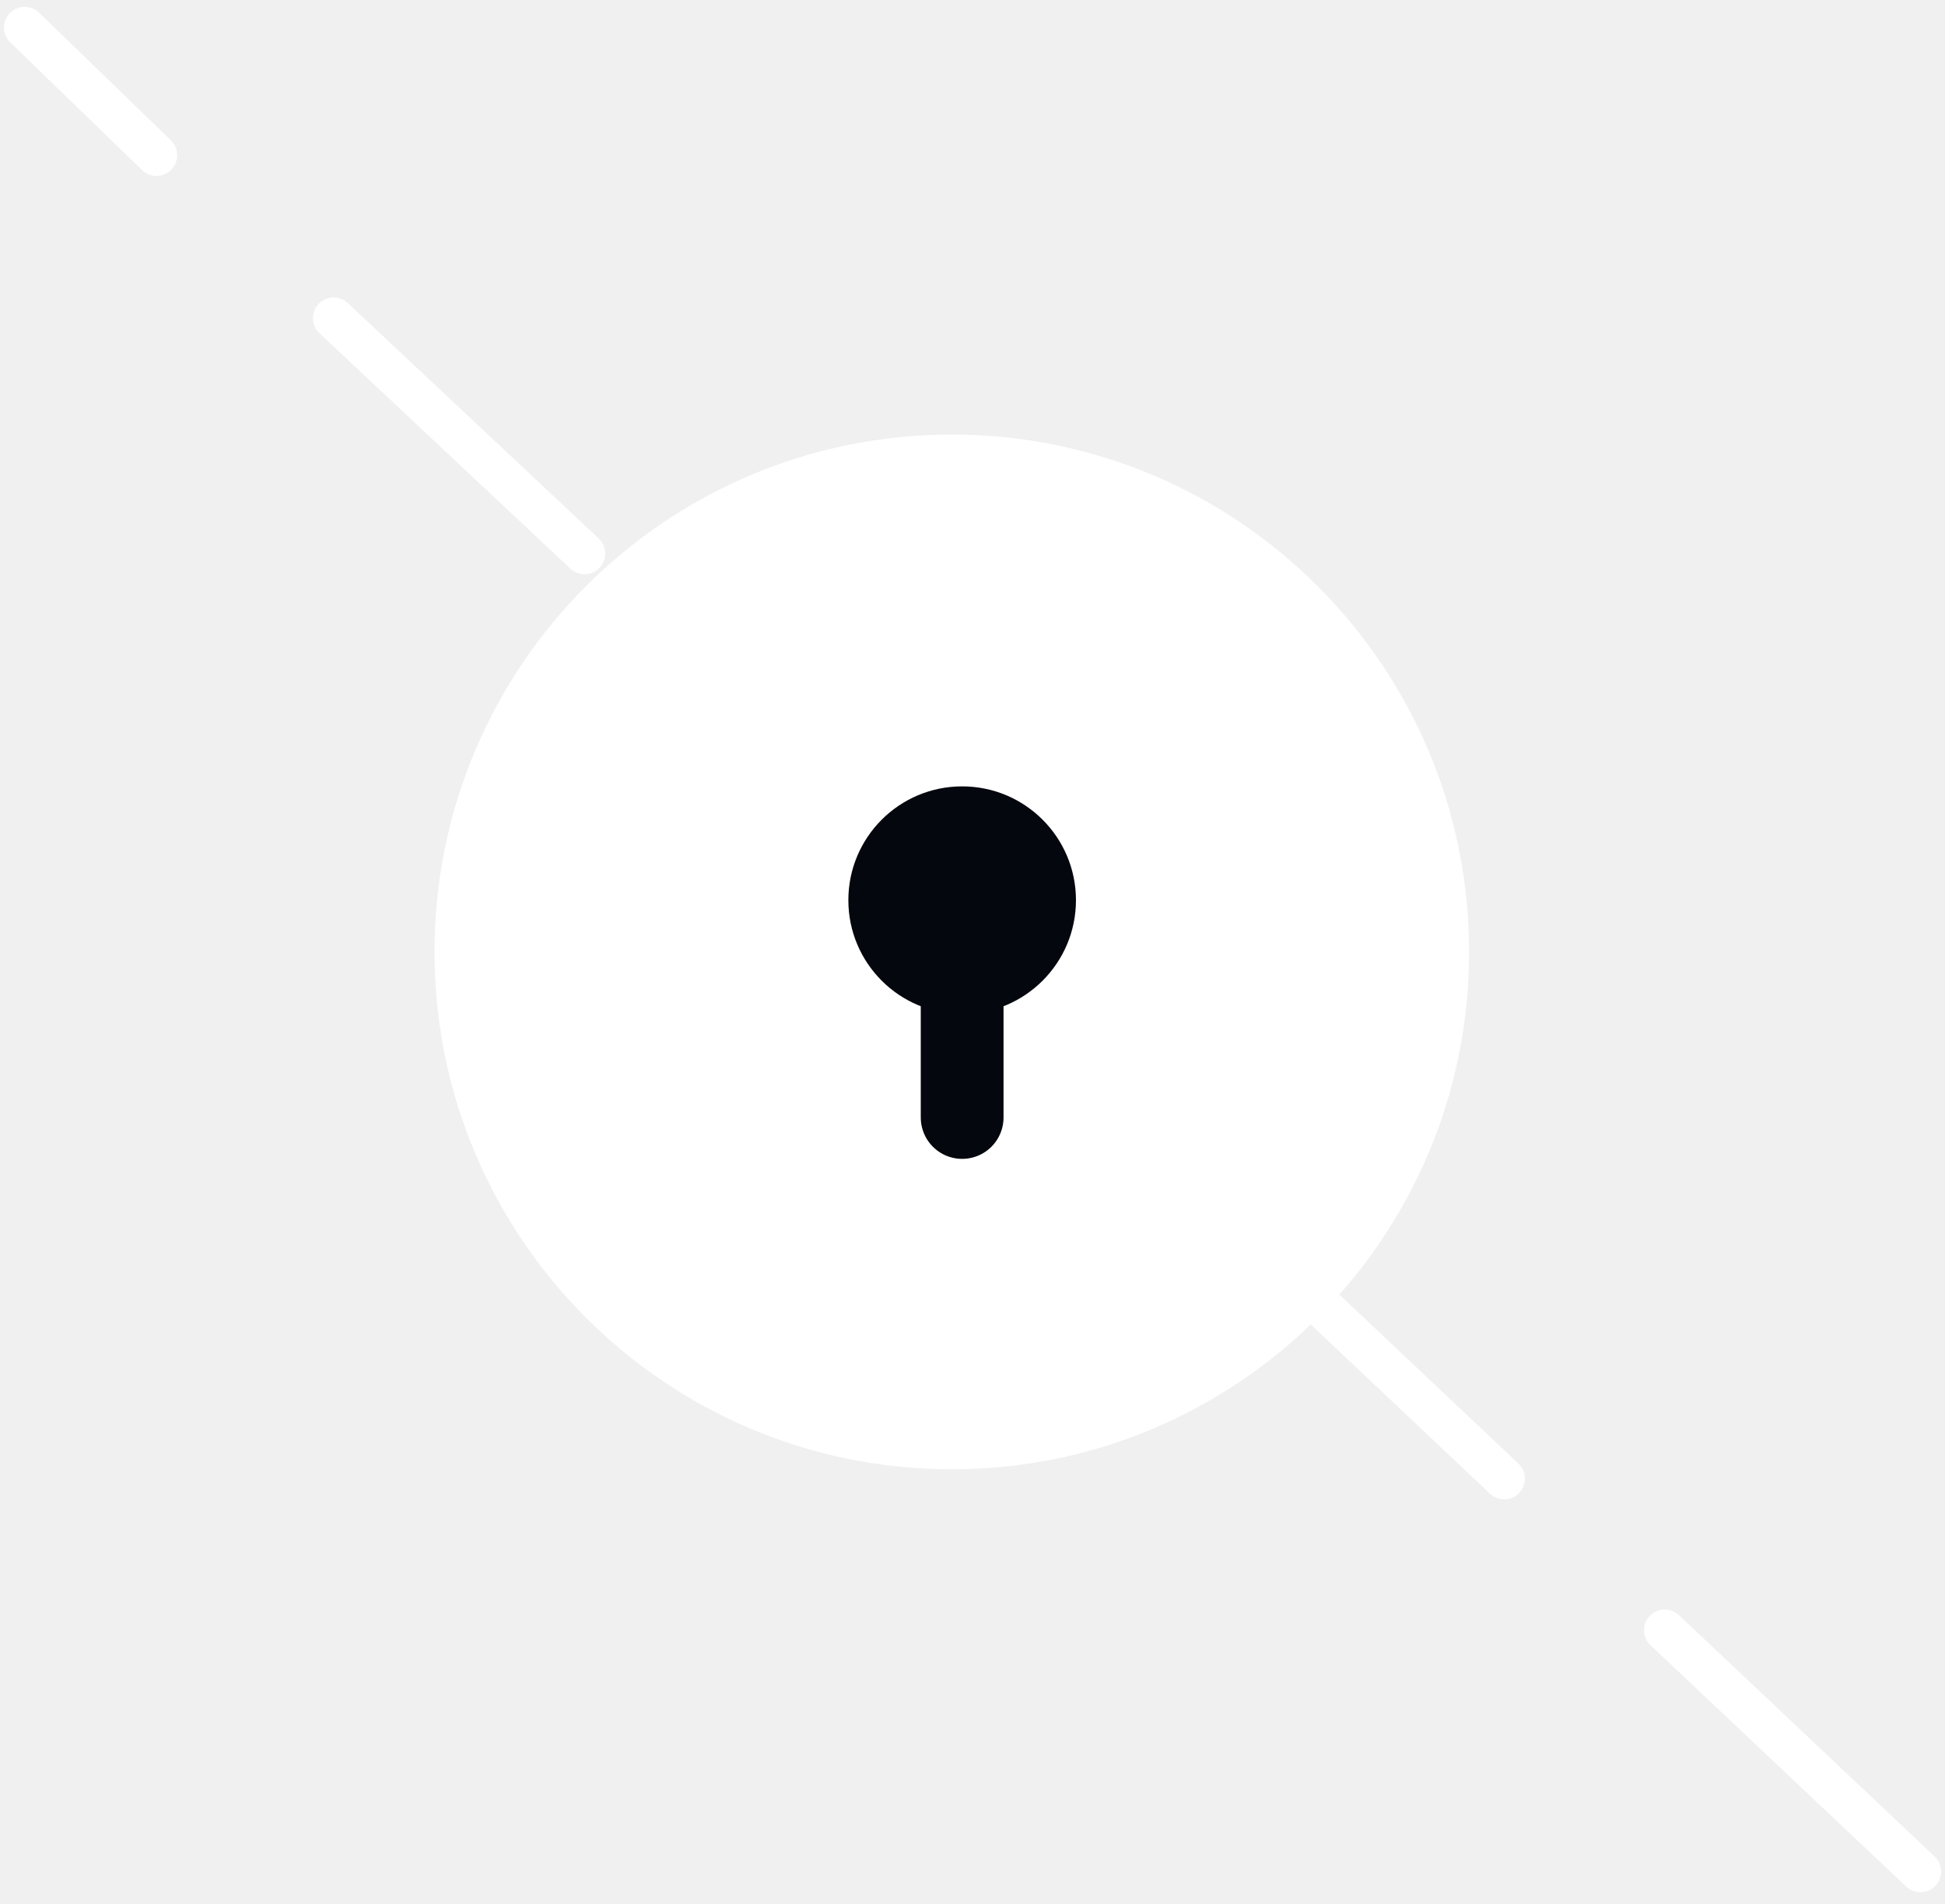
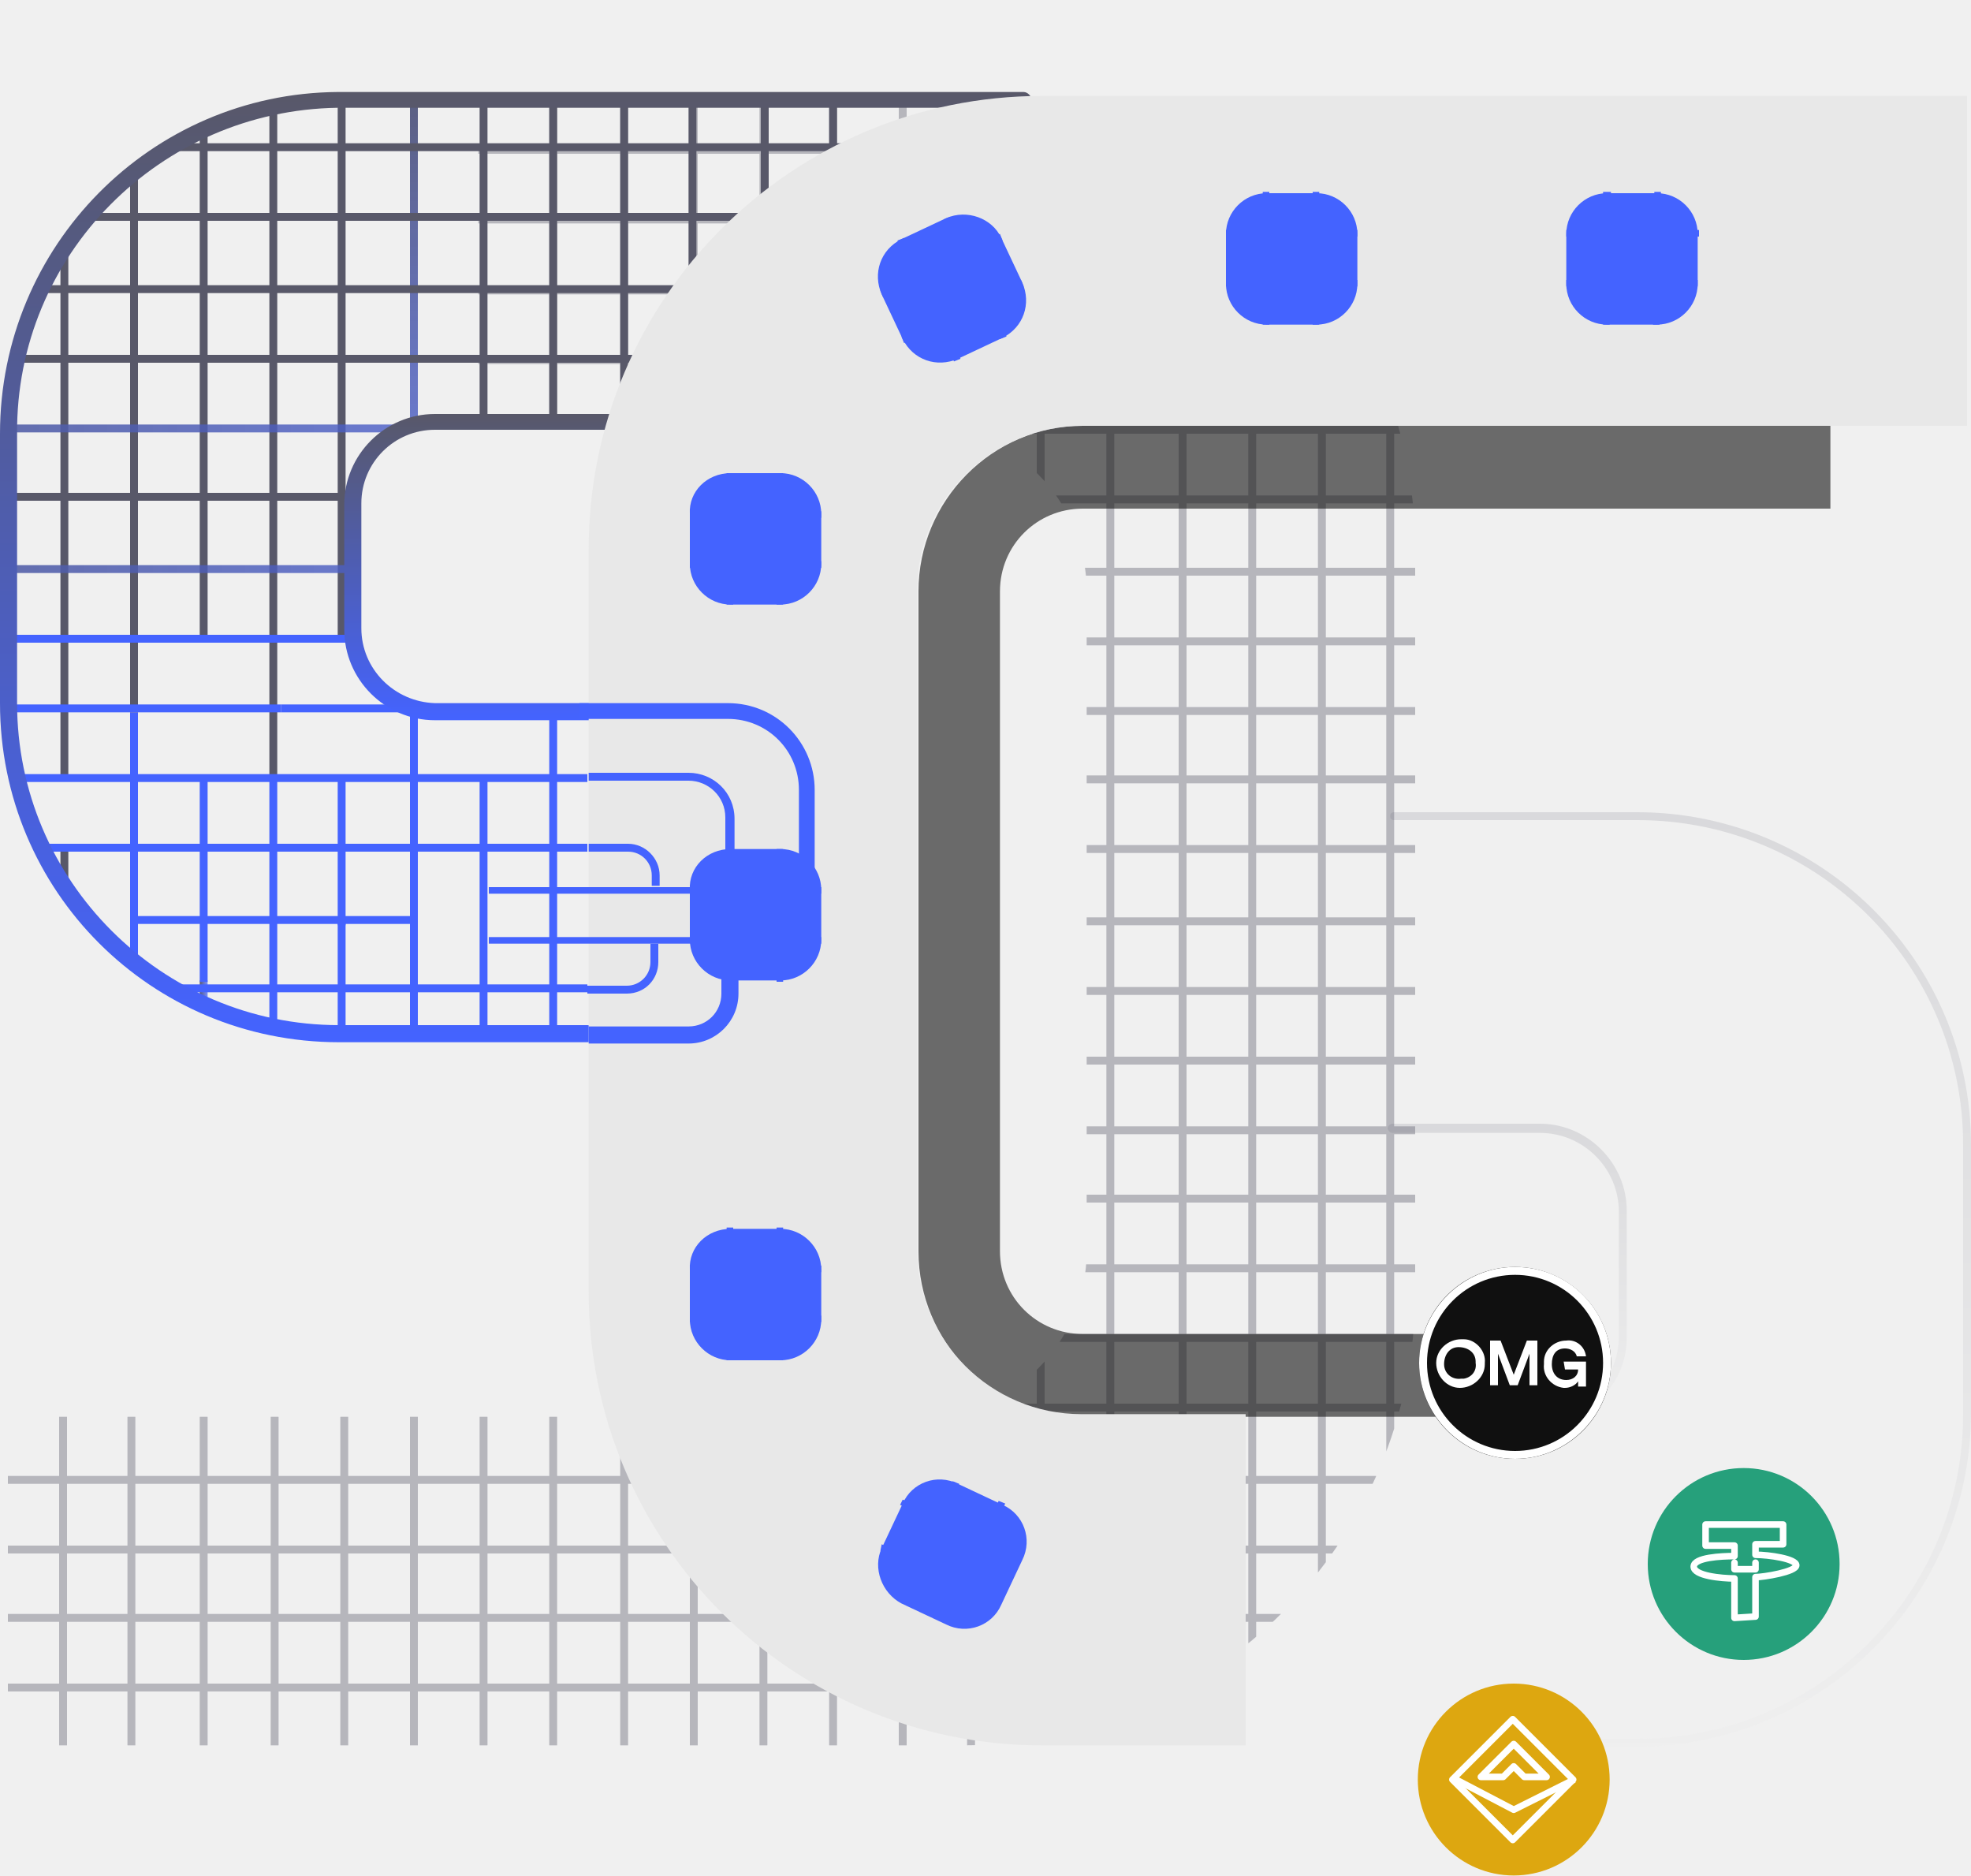
- <svg xmlns="http://www.w3.org/2000/svg" width="94px" height="92px" viewBox="0 0 94 92" version="1.1">
-   <g id="Onboard_ONOV-2019" stroke="none" stroke-width="1" fill="none" fill-rule="evenodd">
-     <g id="Onboard_Network" transform="translate(-29, -172)">
-       <g id="Group-4" transform="translate(30, 173)">
-         <g id="Group-3-Copy" transform="translate(46, 45) scale(-1, -1) translate(-46, -45) " stroke="#FFFFFF" stroke-linecap="round" stroke-width="2">
-           <line x1="76.875" y1="75.625" x2="64.75" y2="64.25" id="Line-Copy-2" />
-           <path d="M31.312,29.938 L20.303,19.547 M12.544,12.224 L0.188,0.562" id="Shape" />
-           <line x1="91.806" y1="89.667" x2="85.438" y2="83.5" id="Line-Copy-3" />
-         </g>
-         <g id="Group-3" transform="translate(20, 20)">
-           <rect id="Rectangle" fill="#FFFFFF" x="0" y="0" width="50" height="50" rx="25" />
-           <g id="Group-6" transform="translate(20, 17)">
-             <circle id="Oval" fill="#04070D" cx="5.5" cy="5.5" r="5.5" />
-             <line x1="5.5" y1="7" x2="5.5" y2="16" id="Line-2" stroke="#04070D" stroke-width="4" stroke-linecap="round" />
+ <svg xmlns="http://www.w3.org/2000/svg" xmlns:xlink="http://www.w3.org/1999/xlink" version="1.1" id="Layer_1" x="0px" y="0px" viewBox="0 0 150 142.7" xml:space="preserve" style="enable-background:new 0 0 150 142.7;">
+   <style type="text/css">
+ 	.st0{opacity:0.8;}
+ 	.st1{opacity:0.48;}
+ 	.st2{clip-path:url(#SVGID_2_);}
+ 	.st3{fill:#585869;}
+ 	.st4{fill:none;}
+ 	.st5{opacity:0.6;fill:#101010;enable-background:new    ;}
+ 	.st6{opacity:0.15;}
+ 	.st7{fill:url(#SVGID_3_);}
+ 	.st8{fill:url(#SVGID_4_);}
+ 	.st9{clip-path:url(#SVGID_6_);}
+ 	.st10{fill:#4463FF;}
+ 	.st11{fill:url(#SVGID_7_);}
+ 	.st12{fill:url(#SVGID_8_);}
+ 	.st13{fill:url(#SVGID_9_);}
+ 	.st14{fill:url(#SVGID_10_);}
+ 	.st15{fill:url(#SVGID_11_);}
+ 	.st16{fill:url(#SVGID_12_);}
+ 	.st17{fill:url(#SVGID_13_);}
+ 	.st18{fill:#E8E8E8;}
+ 	.st19{fill:#101010;}
+ 	.st20{fill:#26A07B;}
+ 	.st21{fill:none;stroke:#FFFFFF;stroke-width:0.5;stroke-linecap:round;stroke-linejoin:round;}
+ 	.st22{fill:#DDA710;}
+ 	.st23{fill:none;stroke:#FFFFFF;stroke-width:0.5;stroke-linejoin:round;}
+ 	.st24{fill:#FFFFFF;}
+ </style>
+   <g id="Layer_2_1_">
+     <g id="Intro">
+       <g class="st0" style="opacity:0.8;">
+         <g class="st1" style="opacity:0.48;">
+           <g>
+             <defs>
+               <path id="SVGID_1_" d="M0.6,132.8h72.6c19.1,0,34.5-15.5,34.5-34.5V41.8c0-19.1-15.5-34.5-34.5-34.5H36.4v25.1h33.7        c6.9,0,12.6,5.6,12.6,12.6c0,0,0,0,0,0v50.2c0,6.9-5.6,12.6-12.5,12.6h0H0.6V132.8z" />
+             </defs>
+             <clipPath id="SVGID_2_">
+               <use xlink:href="#SVGID_1_" style="overflow:visible;" />
+             </clipPath>
+             <g class="st2" style="clip-path:url(#SVGID_2_);">
+               <rect x="20.6" y="0.3" class="st3" width="0.6" height="133.5" style="fill:#585869;" />
+               <rect x="15.2" y="0.3" class="st3" width="0.6" height="133.5" style="fill:#585869;" />
+               <rect x="25.9" y="0.3" class="st3" width="0.6" height="133.5" style="fill:#585869;" />
+               <rect x="31.2" y="0.3" class="st3" width="0.6" height="133.5" style="fill:#585869;" />
+               <rect x="36.5" y="32.7" class="st3" width="0.6" height="101.1" style="fill:#585869;" />
+               <rect x="47.2" y="0.3" class="st3" width="0.6" height="133.5" style="fill:#585869;" />
+               <rect x="52.5" y="0.3" class="st3" width="0.6" height="133.5" style="fill:#585869;" />
+               <rect x="57.8" y="0.3" class="st3" width="0.6" height="133.5" style="fill:#585869;" />
+               <rect x="63.1" y="0.3" class="st3" width="0.6" height="133.5" style="fill:#585869;" />
+               <rect x="68.4" y="0.3" class="st3" width="0.6" height="133.5" style="fill:#585869;" />
+               <rect x="73.6" y="0.3" class="st3" width="0.6" height="133.5" style="fill:#585869;" />
+               <rect x="78.9" y="0.3" class="st3" width="0.6" height="133.5" style="fill:#585869;" />
+               <rect x="84.2" y="0.3" class="st3" width="0.6" height="133.5" style="fill:#585869;" />
+               <rect x="89.7" y="0.3" class="st3" width="0.6" height="133.5" style="fill:#585869;" />
+               <rect x="95" y="0.3" class="st3" width="0.6" height="133.5" style="fill:#585869;" />
+               <rect x="100.3" y="0.3" class="st3" width="0.6" height="133.5" style="fill:#585869;" />
+               <rect x="105.5" y="0.3" class="st3" width="0.6" height="133.5" style="fill:#585869;" />
+               <rect x="110.8" y="0.3" class="st3" width="0.6" height="133.5" style="fill:#585869;" />
+               <rect x="116.3" y="0.3" class="st3" width="0.6" height="133.5" style="fill:#585869;" />
+               <rect x="121.6" y="0.3" class="st3" width="0.6" height="133.5" style="fill:#585869;" />
+               <rect x="41.8" y="0.3" class="st3" width="0.6" height="133.5" style="fill:#585869;" />
+               <rect x="4.7" y="133.4" class="st3" width="133.5" height="0.6" style="fill:#585869;" />
+               <rect x="0.6" y="128.1" class="st3" width="137.6" height="0.6" style="fill:#585869;" />
+               <rect x="0.6" y="122.8" class="st3" width="137.6" height="0.6" style="fill:#585869;" />
+               <rect x="0.6" y="117.6" class="st3" width="137.6" height="0.6" style="fill:#585869;" />
+               <rect x="0.6" y="112.3" class="st3" width="137.6" height="0.6" style="fill:#585869;" />
+               <rect x="4.7" y="106.8" class="st3" width="133.5" height="0.6" style="fill:#585869;" />
+               <rect x="4.7" y="101.5" class="st3" width="133.5" height="0.6" style="fill:#585869;" />
+               <rect x="4.7" y="96.2" class="st3" width="133.5" height="0.6" style="fill:#585869;" />
+               <rect x="4.7" y="90.9" class="st3" width="133.5" height="0.6" style="fill:#585869;" />
+               <rect x="4.7" y="85.7" class="st3" width="133.5" height="0.6" style="fill:#585869;" />
+               <rect x="4.7" y="80.4" class="st3" width="133.5" height="0.6" style="fill:#585869;" />
+               <rect x="4.7" y="75.1" class="st3" width="133.5" height="0.6" style="fill:#585869;" />
+               <rect x="4.7" y="69.8" class="st3" width="133.5" height="0.6" style="fill:#585869;" />
+               <rect x="4.7" y="64.3" class="st3" width="133.5" height="0.6" style="fill:#585869;" />
+               <rect x="4.7" y="59" class="st3" width="133.5" height="0.6" style="fill:#585869;" />
+               <rect x="4.7" y="53.8" class="st3" width="133.5" height="0.6" style="fill:#585869;" />
+               <rect x="4.7" y="48.5" class="st3" width="133.5" height="0.6" style="fill:#585869;" />
+               <rect x="4.7" y="43.2" class="st3" width="133.5" height="0.6" style="fill:#585869;" />
+               <rect x="4.7" y="37.7" class="st3" width="133.5" height="0.6" style="fill:#585869;" />
+               <rect x="4.7" y="32.4" class="st3" width="133.5" height="0.6" style="fill:#585869;" />
+               <rect x="14.4" y="27.1" class="st3" width="123.8" height="0.6" style="fill:#585869;" />
+               <rect x="14.4" y="21.8" class="st3" width="123.8" height="0.6" style="fill:#585869;" />
+               <rect x="14.4" y="16.4" class="st3" width="123.8" height="0.6" style="fill:#585869;" />
+               <rect x="14.4" y="11.1" class="st3" width="123.8" height="0.6" style="fill:#585869;" />
+               <rect x="4.7" y="5.5" class="st3" width="133.5" height="0.6" style="fill:#585869;" />
+               <rect x="4.7" y="0.2" class="st3" width="133.5" height="0.6" style="fill:#585869;" />
+               <rect x="9.7" y="0.3" class="st3" width="0.6" height="133.5" style="fill:#585869;" />
+               <rect x="4.5" y="0.3" class="st3" width="0.6" height="133.5" style="fill:#585869;" />
+             </g>
          </g>
        </g>
+         <path class="st4" d="M13.8,132.8h59.4c19.1,0,34.5-15.5,34.5-34.5V41.8c0-19.1-15.5-34.5-34.5-34.5c0,0,0,0,0,0H36.4" style="fill:none;" />
+         <path class="st4" d="M36.4,32.4h33.7C77,32.4,82.6,38,82.6,45c0,0,0,0,0,0v50.2c0,6.9-5.6,12.5-12.5,12.5H13.8" style="fill:none;" />
      </g>
+       <path class="st5" d="M69.9,45v50.2c0,6.9,5.6,12.6,12.5,12.6h0h34.3v-6.3H82.4c-3.5,0-6.3-2.8-6.3-6.3V45c0-3.5,2.8-6.3,6.3-6.3    h56.9v-6.3H82.4C75.5,32.4,69.9,38.1,69.9,45C69.9,45,69.9,45,69.9,45z" style="opacity:0.6;fill:#101010;enable-background:new;" />
+       <g class="st6" style="opacity:0.15;">
+         <linearGradient id="SVGID_3_" gradientUnits="userSpaceOnUse" x1="56.912" y1="65.35" x2="56.912" y2="42.67" gradientTransform="matrix(1 0 0 -1 57.84 151.02)">
+           <stop offset="0" style="stop-color:#585869;" />
+           <stop offset="1" style="stop-color:#E8E8E8;" />
+         </linearGradient>
+         <path class="st7" d="M117.2,108.3h-0.7c-0.2,0-0.3-0.1-0.3-0.3c0-0.2,0.1-0.3,0.3-0.3h0.7c3.3,0,6-2.7,6-6v-9.5c0-3.3-2.7-6-6-6     h-11.2c-0.2,0-0.3-0.1-0.4-0.3c0-0.2,0.1-0.3,0.3-0.4c0,0,0.1,0,0.1,0h11.2c3.6,0,6.6,3,6.6,6.6v9.5     C123.9,105.3,120.9,108.3,117.2,108.3C117.3,108.3,117.3,108.3,117.2,108.3z" style="fill:url(#SVGID_3_);" />
+         <linearGradient id="SVGID_4_" gradientUnits="userSpaceOnUse" x1="70.035" y1="89.21" x2="70.035" y2="18.16" gradientTransform="matrix(1 0 0 -1 57.84 151.02)">
+           <stop offset="0" style="stop-color:#585869;" />
+           <stop offset="1" style="stop-color:#E8E8E8;" />
+         </linearGradient>
+         <path class="st8" d="M124.6,132.9h-7.9c-0.2,0-0.3-0.1-0.3-0.3c0-0.2,0.1-0.3,0.3-0.3l0,0h7.9c13.7,0,24.8-11,24.8-24.7V87.1     c0-13.7-11.1-24.7-24.8-24.7h-18.5c-0.2,0-0.3-0.1-0.3-0.3s0.1-0.3,0.3-0.3c0,0,0,0,0,0h18.5c14,0,25.4,11.3,25.4,25.3v20.4     C150,121.5,138.6,132.9,124.6,132.9z" style="fill:url(#SVGID_4_);" />
+       </g>
+       <g>
+         <defs>
+           <path id="SVGID_5_" d="M47.6,78.6H25.8c-13.9,0-25.1-11.2-25.1-25.1V33c0-13.8,11.2-25.8,25.1-25.8h42.9v24.9H33.1      c-3.5,0-6.3,2.8-6.3,6.3l0,0v9.5c0,3.5,2.8,6.3,6.3,6.3h14.5V78.6z" />
+         </defs>
+         <clipPath id="SVGID_6_">
+           <use xlink:href="#SVGID_5_" style="overflow:visible;" />
+         </clipPath>
+         <g class="st9" style="clip-path:url(#SVGID_6_);">
+           <rect x="-37.8" y="0.2" class="st3" width="0.6" height="133.5" style="fill:#585869;" />
+           <rect x="-43.3" y="0.2" class="st3" width="0.6" height="133.5" style="fill:#585869;" />
+           <rect x="-32.5" y="0.2" class="st3" width="0.6" height="133.5" style="fill:#585869;" />
+           <rect x="-27.3" y="0.2" class="st3" width="0.6" height="133.5" style="fill:#585869;" />
+           <rect x="-22" y="32.6" class="st3" width="0.6" height="101.1" style="fill:#585869;" />
+           <rect x="-11.2" y="0.2" class="st3" width="0.6" height="133.5" style="fill:#585869;" />
+           <rect x="-5.9" y="0.2" class="st3" width="0.6" height="133.5" style="fill:#585869;" />
+           <rect x="-0.7" y="0.2" class="st3" width="0.6" height="133.5" style="fill:#585869;" />
+           <rect x="4.6" y="64.4" class="st3" width="0.6" height="69.3" style="fill:#585869;" />
+           <rect x="4.6" y="0.2" class="st3" width="0.6" height="59" style="fill:#585869;" />
+           <rect x="9.9" y="54.2" class="st10" width="0.6" height="79.5" style="fill:#4463FF;" />
+           <rect x="9.9" y="0.2" class="st3" width="0.6" height="54" style="fill:#585869;" />
+           <linearGradient id="SVGID_7_" gradientUnits="userSpaceOnUse" x1="15.18" y1="39.84" x2="15.81" y2="39.84" gradientTransform="matrix(1 0 0 -1 0 144)">
+             <stop offset="0" style="stop-color:#585869;" />
+             <stop offset="1" style="stop-color:#4463FF;stop-opacity:0.7;" />
+           </linearGradient>
+           <rect x="15.2" y="74.6" class="st11" width="0.6" height="59.1" style="fill:url(#SVGID_7_);" />
+           <rect x="15.2" y="70.1" class="st10" width="0.6" height="4.6" style="fill:#4463FF;" />
+           <rect x="15.2" y="59.2" class="st10" width="0.6" height="10.8" style="fill:#4463FF;" />
+           <rect x="15.2" y="0.2" class="st3" width="0.6" height="48.5" style="fill:#585869;" />
+           <rect x="20.5" y="59.2" class="st10" width="0.6" height="19.4" style="fill:#4463FF;" />
+           <rect x="20.5" y="0.2" class="st3" width="0.6" height="59" style="fill:#585869;" />
+           <rect x="25.7" y="70" class="st10" width="0.6" height="63.7" style="fill:#4463FF;" />
+           <rect x="25.7" y="59.2" class="st10" width="0.6" height="11.2" style="fill:#4463FF;" />
+           <rect x="25.7" y="0.2" class="st3" width="0.6" height="48.6" style="fill:#585869;" />
+           <rect x="31.2" y="64.8" class="st10" width="0.6" height="68.9" style="fill:#4463FF;" />
+           <rect x="31.2" y="58.8" class="st10" width="0.6" height="6" style="fill:#4463FF;" />
+           <rect x="31.2" y="53.9" class="st10" width="0.6" height="4.9" style="fill:#4463FF;" />
+           <linearGradient id="SVGID_8_" gradientUnits="userSpaceOnUse" x1="31.545" y1="143.82" x2="31.545" y2="90.07" gradientTransform="matrix(1 0 0 -1 0 144)">
+             <stop offset="0" style="stop-color:#585869;" />
+             <stop offset="1" style="stop-color:#4463FF;stop-opacity:0.7;" />
+           </linearGradient>
+           <rect x="31.2" y="0.2" class="st12" width="0.6" height="53.8" style="fill:url(#SVGID_8_);" />
+           <rect x="36.5" y="59.3" class="st10" width="0.6" height="74.4" style="fill:#4463FF;" />
+           <rect x="36.5" y="0.2" class="st3" width="0.6" height="54.4" style="fill:#585869;" />
+           <rect x="41.8" y="78.7" class="st3" width="0.6" height="55" style="fill:#585869;" />
+           <rect x="41.8" y="64.5" class="st10" width="0.6" height="14.2" style="fill:#4463FF;" />
+           <rect x="41.8" y="54.6" class="st10" width="0.6" height="9.9" style="fill:#4463FF;" />
+           <rect x="41.8" y="0.2" class="st3" width="0.6" height="54.4" style="fill:#585869;" />
+           <rect x="52.4" y="0.2" class="st3" width="0.6" height="133.5" style="fill:#585869;" />
+           <rect x="47.2" y="0.2" class="st3" width="0.6" height="133.5" style="fill:#585869;" />
+           <rect x="57.9" y="0.2" class="st3" width="0.6" height="133.5" style="fill:#585869;" />
+           <rect x="63.1" y="0.2" class="st3" width="0.6" height="133.5" style="fill:#585869;" />
+           <rect x="-16.7" y="0.2" class="st3" width="0.6" height="133.5" style="fill:#585869;" />
+           <rect x="-53.8" y="133.2" class="st3" width="133.5" height="0.6" style="fill:#585869;" />
+           <rect x="-57.8" y="127.9" class="st3" width="137.6" height="0.6" style="fill:#585869;" />
+           <rect x="-57.8" y="122.7" class="st3" width="137.6" height="0.6" style="fill:#585869;" />
+           <rect x="-57.8" y="117.4" class="st3" width="137.6" height="0.6" style="fill:#585869;" />
+           <rect x="-57.8" y="112.1" class="st3" width="137.6" height="0.6" style="fill:#585869;" />
+           <rect x="-53.8" y="106.6" class="st3" width="133.5" height="0.6" style="fill:#585869;" />
+           <rect x="-53.8" y="101.3" class="st3" width="133.5" height="0.6" style="fill:#585869;" />
+           <rect x="-53.8" y="96.1" class="st3" width="133.5" height="0.6" style="fill:#585869;" />
+           <rect x="-53.8" y="90.8" class="st3" width="133.5" height="0.6" style="fill:#585869;" />
+           <rect x="-53.8" y="85.5" class="st3" width="133.5" height="0.6" style="fill:#585869;" />
+           <rect x="-53.8" y="80.2" class="st3" width="133.5" height="0.6" style="fill:#585869;" />
+           <rect x="13.1" y="74.9" class="st10" width="31.6" height="0.6" style="fill:#4463FF;" />
+           <rect x="10" y="69.7" class="st10" width="21.5" height="0.6" style="fill:#4463FF;" />
+           <rect x="31.5" y="64.2" class="st10" width="13.2" height="0.6" style="fill:#4463FF;" />
+           <rect x="-53.8" y="64.2" class="st10" width="85.3" height="0.6" style="fill:#4463FF;" />
+           <rect x="1.5" y="58.9" class="st10" width="43.2" height="0.6" style="fill:#4463FF;" />
+           <linearGradient id="SVGID_9_" gradientUnits="userSpaceOnUse" x1="31.54" y1="90.065" x2="44.86" y2="90.065" gradientTransform="matrix(1 0 0 -1 0 144)">
+             <stop offset="0" style="stop-color:#585869;" />
+             <stop offset="0.55" style="stop-color:#57586E;" />
+             <stop offset="1" style="stop-color:#4463FF;" />
+           </linearGradient>
+           <rect x="31.5" y="53.6" class="st13" width="13.3" height="0.6" style="fill:url(#SVGID_9_);" />
+           <rect x="21.4" y="53.6" class="st10" width="10.1" height="0.6" style="fill:#4463FF;" />
+           <rect x="0.6" y="53.6" class="st10" width="20.8" height="0.6" style="fill:#4463FF;" />
+           <rect x="-53.8" y="48.3" class="st10" width="133.5" height="0.6" style="fill:#4463FF;" />
+           <linearGradient id="SVGID_10_" gradientUnits="userSpaceOnUse" x1="-53.79" y1="100.655" x2="79.74" y2="100.655" gradientTransform="matrix(1 0 0 -1 0 144)">
+             <stop offset="0" style="stop-color:#585869;" />
+             <stop offset="1" style="stop-color:#4463FF;stop-opacity:0.7;" />
+           </linearGradient>
+           <rect x="-53.8" y="43" class="st14" width="133.5" height="0.6" style="fill:url(#SVGID_10_);" />
+           <rect x="-53.8" y="37.5" class="st3" width="133.5" height="0.6" style="fill:#585869;" />
+           <linearGradient id="SVGID_11_" gradientUnits="userSpaceOnUse" x1="-53.79" y1="111.425" x2="79.74" y2="111.425" gradientTransform="matrix(1 0 0 -1 0 144)">
+             <stop offset="0" style="stop-color:#585869;" />
+             <stop offset="1" style="stop-color:#4463FF;stop-opacity:0.7;" />
+           </linearGradient>
+           <rect x="-53.8" y="32.3" class="st15" width="133.5" height="0.6" style="fill:url(#SVGID_11_);" />
+           <rect x="-44.1" y="27" class="st3" width="123.8" height="0.6" style="fill:#585869;" />
+           <rect x="-44.1" y="21.7" class="st3" width="123.8" height="0.6" style="fill:#585869;" />
+           <rect x="-44.1" y="16.2" class="st3" width="123.8" height="0.6" style="fill:#585869;" />
+           <rect x="-44.1" y="10.9" class="st3" width="123.8" height="0.6" style="fill:#585869;" />
+           <rect x="-53.8" y="5.3" class="st3" width="133.5" height="0.6" style="fill:#585869;" />
+           <rect x="-53.8" class="st3" width="133.5" height="0.6" style="fill:#585869;" />
+           <rect x="-48.7" y="0.2" class="st3" width="0.6" height="133.5" style="fill:#585869;" />
+           <rect x="-54" y="0.2" class="st3" width="0.6" height="133.5" style="fill:#585869;" />
+         </g>
+       </g>
+       <linearGradient id="SVGID_12_" gradientUnits="userSpaceOnUse" x1="-20.655" y1="119.53" x2="-20.655" y2="96.215" gradientTransform="matrix(1 0 0 -1 57.84 151.02)">
+         <stop offset="0" style="stop-color:#585869;" />
+         <stop offset="1" style="stop-color:#4463FF;" />
+       </linearGradient>
+       <path class="st16" d="M44.9,54.8H33.1c-3.8,0-6.9-3.1-6.9-6.9v-9.5c0-3.8,3.1-6.9,6.9-6.9h14.5c0.3,0,0.6,0.3,0.6,0.6l0,0    c0,0.3-0.3,0.6-0.6,0.6l0,0H33.1c-3.1,0-5.6,2.5-5.6,5.6v9.5c0,3.1,2.5,5.6,5.6,5.7h11.8c0.3,0,0.7,0.2,0.7,0.5    c0,0.3-0.2,0.7-0.5,0.7C45,54.8,44.9,54.8,44.9,54.8z" style="fill:url(#SVGID_12_);" />
+       <linearGradient id="SVGID_13_" gradientUnits="userSpaceOnUse" x1="-18.58" y1="71.74" x2="-18.58" y2="144" gradientTransform="matrix(1 0 0 -1 57.84 151.02)">
+         <stop offset="0" style="stop-color:#4463FF;" />
+         <stop offset="1" style="stop-color:#585869;" />
+       </linearGradient>
+       <path class="st17" d="M44.7,79.3H25.8C11.5,79.3,0,67.8,0,53.5V33C0,18.7,11.5,7.1,25.7,7h52.2c0.3,0,0.6,0.3,0.6,0.6    c0,0.3-0.3,0.6-0.6,0.6H25.7C12.2,8.4,1.2,19.4,1.3,33v20.5c0,13.5,11,24.5,24.5,24.5h18.9c0.3,0,0.6,0.3,0.6,0.6    C45.3,79,45,79.3,44.7,79.3z" style="fill:url(#SVGID_13_);" />
+       <path class="st18" d="M94.9,132.8H79.3c-19.1,0-34.5-15.5-34.5-34.5V41.8c0-19.1,15.5-34.5,34.5-34.5c0,0,0,0,0,0h70.4v25.1H82.4    c-6.9,0-12.6,5.6-12.6,12.5c0,0,0,0,0,0v50.2c0,6.9,5.6,12.5,12.5,12.5h12.5V132.8z" style="fill:#E8E8E8;" />
+       <path class="st10" d="M55.6,93.5h3.8c1.7,0,3.1,1.4,3.1,3.1v3.8c0,1.7-1.4,3.1-3.1,3.1h-3.8c-1.7,0-3.1-1.4-3.1-3.1v-3.8    C52.4,94.9,53.8,93.5,55.6,93.5z" style="fill:#4463FF;" />
+       <path class="st10" d="M62.5,96.8v-0.5h-2.9v-2.9h-0.5v2.9h-3.3v-2.9h-0.5v2.9h-2.8v0.5h2.8v3.3h-2.8v0.5h2.8v2.9h0.5v-2.9h3.3v2.9    h0.5v-2.9h2.9v-0.5h-2.9v-3.3H62.5z M59.1,100.1h-3.3v-3.3h3.3V100.1z" style="fill:#4463FF;" />
+       <path class="st10" d="M55.6,36h3.8c1.7,0,3.1,1.4,3.1,3.1v3.8c0,1.7-1.4,3.1-3.1,3.1h-3.8c-1.7,0-3.1-1.4-3.1-3.1v-3.8    C52.4,37.4,53.8,36,55.6,36z" style="fill:#4463FF;" />
+       <path class="st10" d="M62.5,39.4v-0.5h-2.9V36h-0.5v2.9h-3.3V36h-0.5v2.9h-2.8v0.5h2.8v3.3h-2.8v0.5h2.8V46h0.5v-2.8h3.3V46h0.5    v-2.8h2.9v-0.5h-2.9v-3.3L62.5,39.4z M59.1,42.7h-3.3v-3.3h3.3V42.7z" style="fill:#4463FF;" />
+       <path class="st10" d="M55.6,64.6h3.8c1.7,0,3.1,1.4,3.1,3.1v3.8c0,1.7-1.4,3.1-3.1,3.1h-3.8c-1.7,0-3.1-1.4-3.1-3.1v-3.8    C52.4,66,53.8,64.6,55.6,64.6z" style="fill:#4463FF;" />
+       <path class="st10" d="M62.5,68v-0.5h-2.9v-2.9h-0.5v2.9h-3.3v-2.9h-0.5v2.9H37.2V68h18.1v3.3H37.2v0.5h18.1v2.9h0.5v-2.9h3.3v2.9    h0.5v-2.9h2.9v-0.5h-2.9V68H62.5z M59.1,71.2h-3.3V68h3.3V71.2z" style="fill:#4463FF;" />
+       <path class="st10" d="M96.4,14.7h3.8c1.7,0,3.1,1.4,3.1,3.1v3.8c0,1.7-1.4,3.1-3.1,3.1h-3.8c-1.7,0-3.1-1.4-3.1-3.1v-3.8    C93.3,16.1,94.7,14.7,96.4,14.7z" style="fill:#4463FF;" />
+       <path class="st10" d="M103.3,18v-0.5h-2.9v-2.9h-0.5v2.9h-3.3v-2.9h-0.5v2.9h-2.8V18h2.8v3.3h-2.8v0.5h2.8v2.9h0.5v-2.9h3.3v2.9    h0.5v-2.9h2.9v-0.5h-2.9V18H103.3z M99.9,21.3h-3.3V18h3.3V21.3z" style="fill:#4463FF;" />
+       <path class="st10" d="M122.3,14.7h3.8c1.7,0,3.1,1.4,3.1,3.1v3.8c0,1.7-1.4,3.1-3.1,3.1h-3.8c-1.7,0-3.1-1.4-3.1-3.1v-3.8    C119.2,16.1,120.6,14.7,122.3,14.7z" style="fill:#4463FF;" />
+       <path class="st10" d="M129.3,18v-0.5h-2.9v-2.9h-0.5v2.9h-3.3v-2.9H122v2.9h-2.8V18h2.8v3.3h-2.8v0.5h2.8v2.9h0.5v-2.9h3.3v2.9    h0.5v-2.9h2.9v-0.5h-2.9V18H129.3z M125.8,21.3h-3.3V18h3.3V21.3z" style="fill:#4463FF;" />
+       <path class="st10" d="M76.2,18.1l1.6,3.4c0.7,1.6,0.1,3.4-1.5,4.2l-3.4,1.6c-1.6,0.7-3.4,0.1-4.2-1.5l-1.6-3.4    c-0.7-1.6-0.1-3.4,1.5-4.2l3.4-1.6C73.6,15.9,75.5,16.6,76.2,18.1z" style="fill:#4463FF;" />
+       <path class="st10" d="M76.1,25.8l0.5-0.2L75.3,23l2.6-1.2l-0.2-0.5l-2.6,1.2l-1.4-3l2.6-1.2l-0.2-0.5L73.5,19l-1.2-2.5l-0.5,0.2    l1.2,2.5l-3,1.4l-1.2-2.5l-0.5,0.2l1.2,2.5L67,22.1l0.2,0.5l2.6-1.2l1.4,3l-2.6,1.2l0.2,0.5l2.6-1.2l1.2,2.6l0.5-0.2l-1.2-2.6    l3-1.4L76.1,25.8z M71.6,24.1l-1.4-3l3-1.4l1.4,3L71.6,24.1z" style="fill:#4463FF;" />
+       <path class="st10" d="M67.1,117.8l1.6-3.4c0.7-1.6,2.6-2.3,4.2-1.5l3.4,1.6c1.6,0.7,2.3,2.6,1.5,4.2l-1.6,3.4    c-0.7,1.6-2.6,2.3-4.2,1.5l-3.4-1.6C67.1,121.2,66.4,119.3,67.1,117.8z" style="fill:#4463FF;" />
+       <path class="st10" d="M74.8,116.9l-3-1.4l1.2-2.6l-0.5-0.2l-1.2,2.6l-2.6-1.2l-0.2,0.4l2.6,1.2l-1.4,3l-2.6-1.2L67,118l2.6,1.2    l-1.2,2.5l0.5,0.2l1.1-2.5l3,1.4l-1.2,2.5l0.5,0.2l1.2-2.6l2.6,1.2l0.2-0.5l-2.6-1.2l1.4-3l2.6,1.2l0.2-0.4l-2.6-1.2l1.2-2.6    l-0.5-0.2L74.8,116.9z M74.6,117.4l-1.4,3l-3-1.4l1.4-3L74.6,117.4z" style="fill:#4463FF;" />
+       <path class="st10" d="M55.8,67.4h-0.6v-5.2c0-1.6-1.3-2.8-2.8-2.8h-7.6v-0.6h7.6c1.9,0,3.5,1.5,3.5,3.5V67.4z" style="fill:#4463FF;" />
+       <path class="st10" d="M62.1,67.4h-1.3v-7.3c0-3-2.4-5.4-5.4-5.4H44.1v-1.2h11.3c3.7,0,6.6,3,6.6,6.6V67.4z" style="fill:#4463FF;" />
+       <path class="st10" d="M52.4,79.4h-7.6v-1.3h7.6c1.4,0,2.5-1.1,2.5-2.5v-5.2h1.3v5.2C56.2,77.7,54.5,79.4,52.4,79.4z" style="fill:#4463FF;" />
+       <path class="st10" d="M50.2,67.4h-0.6v-0.8c0-1-0.8-1.8-1.8-1.8h-3v-0.6h3c1.3,0,2.4,1.1,2.4,2.4c0,0,0,0,0,0V67.4z" style="fill:#4463FF;" />
+       <path class="st10" d="M47.7,75.6h-3v-0.6h3c1,0,1.8-0.8,1.8-1.8v-1.4h0.6v1.4C50.1,74.5,49.1,75.6,47.7,75.6z" style="fill:#4463FF;" />
+       <circle class="st19" cx="115.3" cy="103.7" r="7.3" style="fill:#101010;" />
+       <circle class="st20" cx="132.7" cy="119" r="7.3" style="fill:#26A07B;" />
+       <path class="st21" d="M133.6,118.9v0.5H132v-0.5 M132,123.1v-3c-1,0-3.1-0.2-3.1-0.9s2.1-0.8,3.1-0.8v-0.8h-2.2V116h5.9v1.5h-2.1    v0.8c1,0,3.1,0.3,3.1,0.8s-2.5,0.9-3.1,0.9v3L132,123.1z" style="fill:none;stroke:#FFFFFF;stroke-width:0.5;stroke-linecap:round;stroke-linejoin:round;" />
+       <circle class="st22" cx="115.2" cy="135.4" r="7.3" style="fill:#DDA710;" />
+       <rect x="111.9" y="132.1" transform="matrix(0.7071 -0.7071 0.7071 0.7071 -62.0015 121.1202)" class="st21" width="6.5" height="6.5" style="fill:none;stroke:#FFFFFF;stroke-width:0.5;stroke-linecap:round;stroke-linejoin:round;" />
+       <path class="st23" d="M110.8,135.4l4.4,2.3l4.6-2.3" style="fill:none;stroke:#FFFFFF;stroke-width:0.5;stroke-linejoin:round;" />
+       <path class="st23" d="M112.7,135.2h1.7l0.8-0.8l0.8,0.8h1.7l-2.5-2.5L112.7,135.2z" style="fill:none;stroke:#FFFFFF;stroke-width:0.5;stroke-linejoin:round;" />
+       <path class="st24" d="M115.3,96.4c-4,0-7.3,3.3-7.3,7.3c0,4,3.3,7.3,7.3,7.3c4,0,7.3-3.3,7.3-7.3c0,0,0,0,0,0    C122.6,99.7,119.4,96.4,115.3,96.4C115.3,96.4,115.3,96.4,115.3,96.4z M115.3,110.4c-3.7,0-6.7-3-6.7-6.7s3-6.7,6.7-6.7    s6.7,3,6.7,6.7c0,0,0,0,0,0C122,107.4,119,110.4,115.3,110.4L115.3,110.4z" style="fill:#FFFFFF;" />
+       <polygon class="st24" points="115.2,104.6 114.2,102 113.4,102 113.4,105.4 114,105.4 114,103 114.9,105.4 115.5,105.4 116.4,103    116.4,105.4 117,105.4 117,102 116.2,102   " style="fill:#FFFFFF;" />
+       <path class="st24" d="M111.2,101.9c-1,0-1.9,0.8-1.9,1.8c0,1,0.8,1.9,1.8,1.9c1,0,1.9-0.8,1.9-1.8c0,0,0,0,0-0.1    c0.1-0.9-0.7-1.8-1.6-1.8C111.3,101.9,111.3,101.9,111.2,101.9z M111.2,104.9c-0.7,0.1-1.3-0.4-1.3-1.1s0.4-1.3,1.1-1.3    s1.3,0.4,1.3,1.1c0,0,0,0.1,0,0.1c0.1,0.6-0.3,1.1-0.9,1.2C111.3,104.9,111.3,104.9,111.2,104.9L111.2,104.9z" style="fill:#FFFFFF;" />
+       <path class="st24" d="M119.1,104.2h1c0,0.5-0.4,0.8-0.9,0.8c0,0,0,0,0,0c-0.7,0-1.1-0.5-1.1-1.2s0.3-1.2,1-1.2    c0.4,0,0.8,0.2,0.9,0.6h0.7c-0.1-0.8-0.8-1.3-1.5-1.2c-0.9,0-1.7,0.7-1.7,1.6c0,0.1,0,0.1,0,0.2c-0.1,0.9,0.6,1.7,1.5,1.8    c0,0,0.1,0,0.1,0c0.4,0,0.8-0.2,1-0.5v0.4h0.6v-1.9H119L119.1,104.2z" style="fill:#FFFFFF;" />
    </g>
  </g>
</svg>
